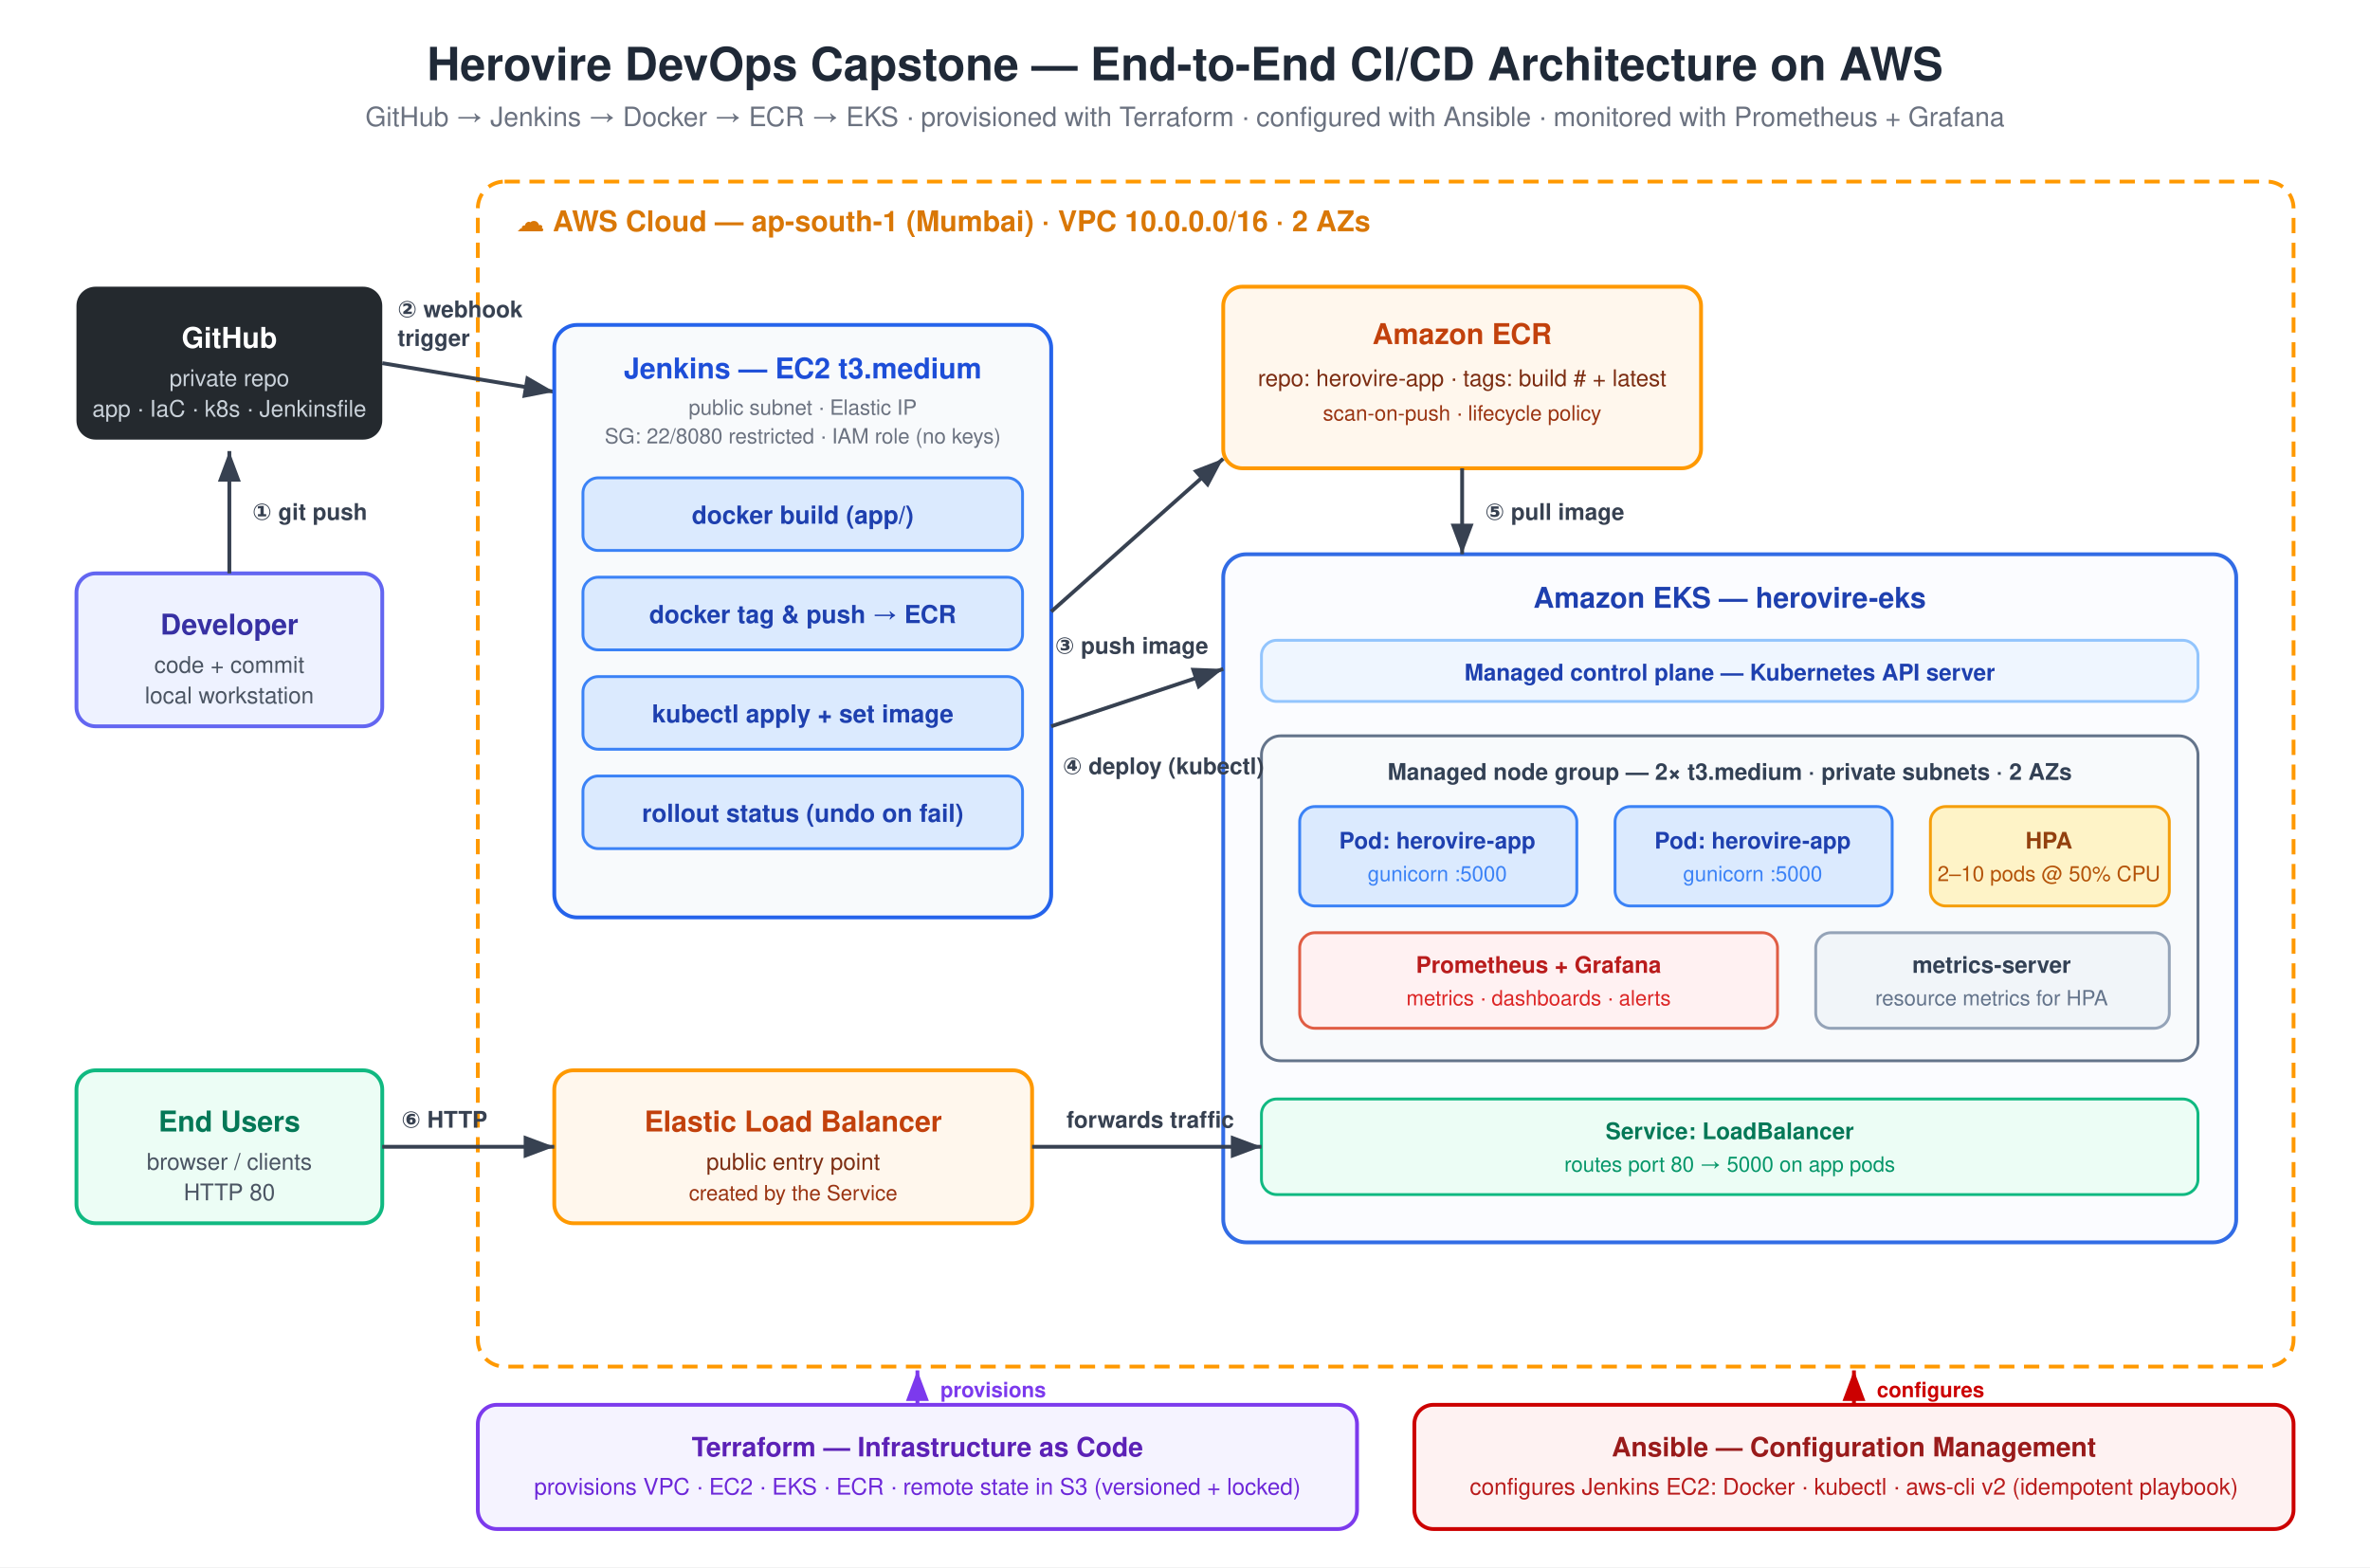
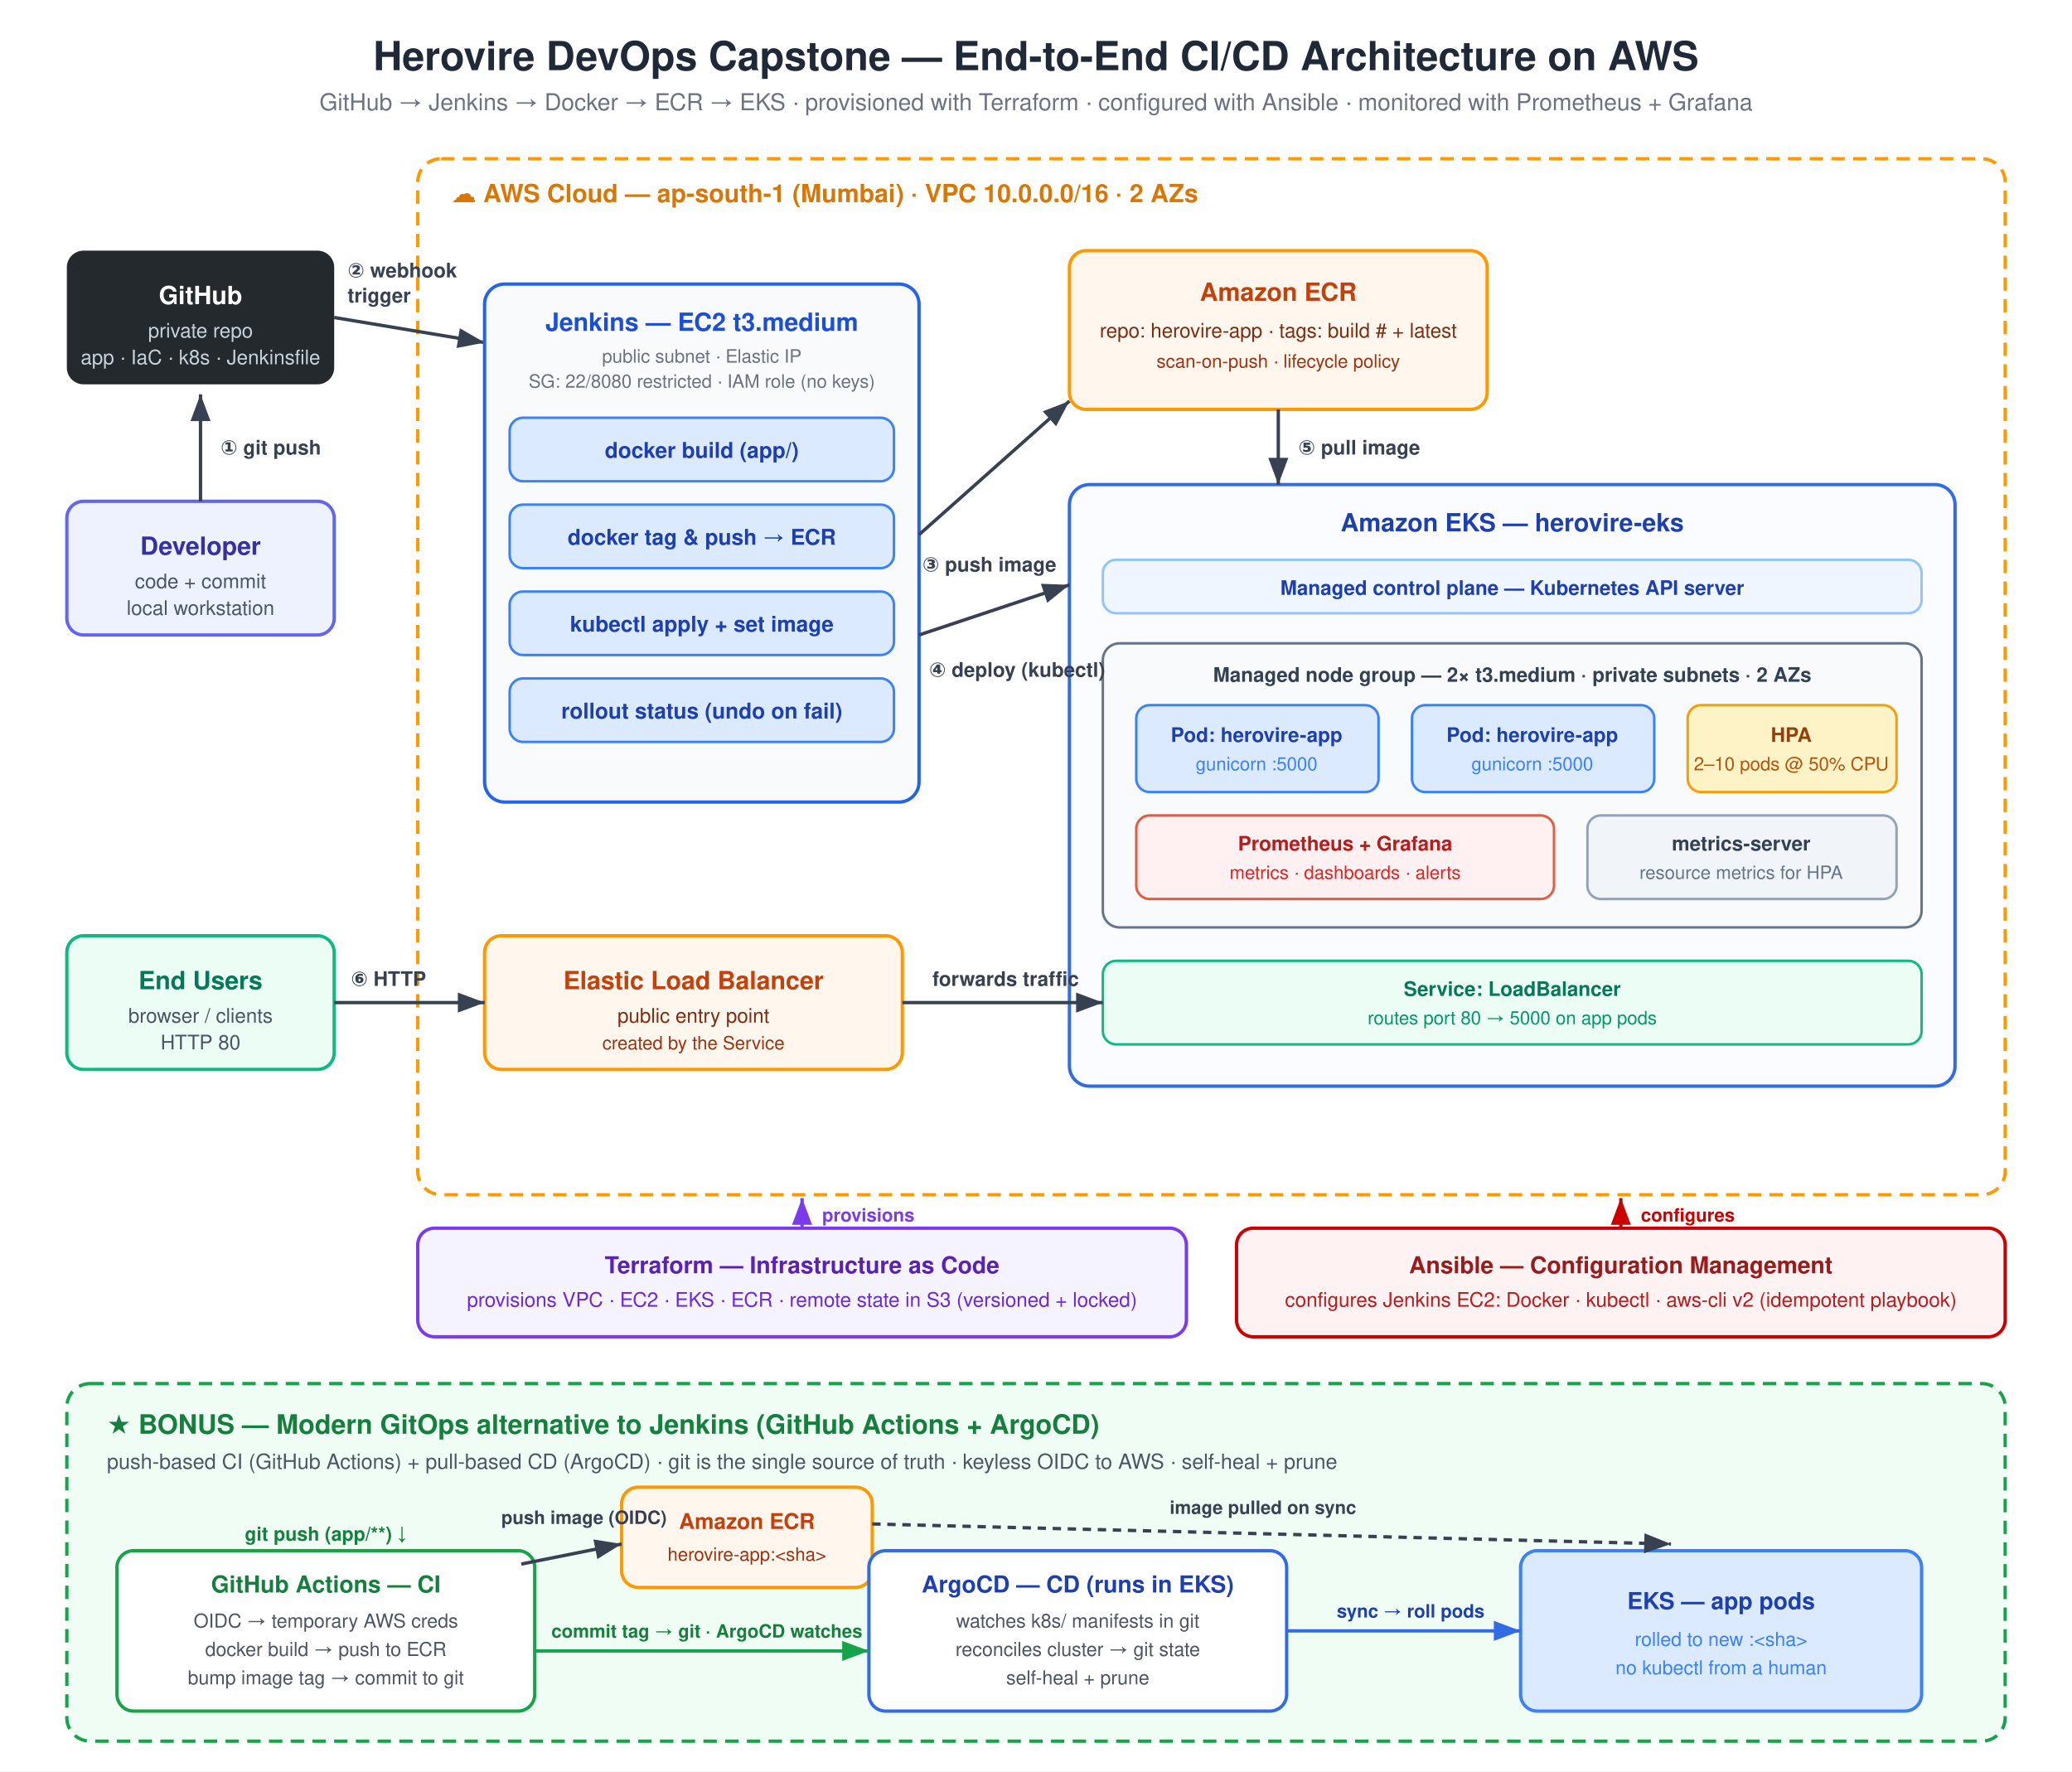
- <svg xmlns="http://www.w3.org/2000/svg" width="1240" height="820" viewBox="0 0 1240 820" font-family="Segoe UI, Helvetica, Arial, sans-serif">
-   <rect x="0" y="0" width="1240" height="820" fill="#ffffff" />
+ <svg xmlns="http://www.w3.org/2000/svg" width="1240" height="1060" viewBox="0 0 1240 1060" font-family="Segoe UI, Helvetica, Arial, sans-serif">
+   <rect x="0" y="0" width="1240" height="1060" fill="#ffffff" />
  <text x="620" y="42" text-anchor="middle" font-size="24" font-weight="700" fill="#1f2937">Herovire DevOps Capstone — End-to-End CI/CD Architecture on AWS</text>
  <text x="620" y="66" text-anchor="middle" font-size="14" fill="#6b7280">GitHub → Jenkins → Docker → ECR → EKS · provisioned with Terraform · configured with Ansible · monitored with Prometheus + Grafana</text>
  <defs>
    <marker id="arrow" markerWidth="10" markerHeight="10" refX="8" refY="3" orient="auto" markerUnits="strokeWidth">
      <path d="M0,0 L8,3 L0,6 Z" fill="#374151" />
    </marker>
    <marker id="arrowPurple" markerWidth="10" markerHeight="10" refX="8" refY="3" orient="auto" markerUnits="strokeWidth">
      <path d="M0,0 L8,3 L0,6 Z" fill="#7c3aed" />
    </marker>
    <marker id="arrowRed" markerWidth="10" markerHeight="10" refX="8" refY="3" orient="auto" markerUnits="strokeWidth">
      <path d="M0,0 L8,3 L0,6 Z" fill="#cc0000" />
+     </marker>
+     <marker id="arrowGreen" markerWidth="10" markerHeight="10" refX="8" refY="3" orient="auto" markerUnits="strokeWidth">
+       <path d="M0,0 L8,3 L0,6 Z" fill="#16a34a" />
+     </marker>
+     <marker id="arrowBlue" markerWidth="10" markerHeight="10" refX="8" refY="3" orient="auto" markerUnits="strokeWidth">
+       <path d="M0,0 L8,3 L0,6 Z" fill="#326ce5" />
    </marker>
  </defs>
  <rect x="40" y="150" width="160" height="80" rx="10" fill="#24292e" />
  <text x="120" y="182" text-anchor="middle" font-size="15" font-weight="700" fill="#ffffff">GitHub</text>
  <text x="120" y="202" text-anchor="middle" font-size="12" fill="#c9d1d9">private repo</text>
  <text x="120" y="218" text-anchor="middle" font-size="12" fill="#c9d1d9">app · IaC · k8s · Jenkinsfile</text>
  <rect x="40" y="300" width="160" height="80" rx="10" fill="#eef2ff" stroke="#6366f1" stroke-width="2" />
  <text x="120" y="332" text-anchor="middle" font-size="15" font-weight="700" fill="#3730a3">Developer</text>
  <text x="120" y="352" text-anchor="middle" font-size="12" fill="#4b5563">code + commit</text>
  <text x="120" y="368" text-anchor="middle" font-size="12" fill="#4b5563">local workstation</text>
  <rect x="40" y="560" width="160" height="80" rx="10" fill="#ecfdf5" stroke="#10b981" stroke-width="2" />
  <text x="120" y="592" text-anchor="middle" font-size="15" font-weight="700" fill="#047857">End Users</text>
  <text x="120" y="612" text-anchor="middle" font-size="12" fill="#4b5563">browser / clients</text>
  <text x="120" y="628" text-anchor="middle" font-size="12" fill="#4b5563">HTTP 80</text>
  <line x1="120" y1="300" x2="120" y2="236" stroke="#374151" stroke-width="2" marker-end="url(#arrow)" />
  <text x="132" y="272" font-size="12" font-weight="600" fill="#374151">① git push</text>
  <rect x="250" y="95" width="950" height="620" rx="14" fill="none" stroke="#ff9900" stroke-width="2" stroke-dasharray="8 5" />
  <text x="270" y="121" font-size="15" font-weight="700" fill="#d97706">☁  AWS Cloud — ap-south-1 (Mumbai) · VPC 10.0.0.0/16 · 2 AZs</text>
  <line x1="200" y1="190" x2="290" y2="205" stroke="#374151" stroke-width="2" marker-end="url(#arrow)" />
  <text x="208" y="166" font-size="12" font-weight="600" fill="#374151">② webhook</text>
  <text x="208" y="181" font-size="12" font-weight="600" fill="#374151">trigger</text>
  <rect x="290" y="170" width="260" height="310" rx="12" fill="#f8fafc" stroke="#2563eb" stroke-width="2" />
  <text x="420" y="198" text-anchor="middle" font-size="15" font-weight="700" fill="#1d4ed8">Jenkins — EC2 t3.medium</text>
  <text x="420" y="217" text-anchor="middle" font-size="11" fill="#6b7280">public subnet · Elastic IP</text>
  <text x="420" y="232" text-anchor="middle" font-size="11" fill="#6b7280">SG: 22/8080 restricted · IAM role (no keys)</text>
  <rect x="305" y="250" width="230" height="38" rx="8" fill="#dbeafe" stroke="#3b82f6" stroke-width="1.5" />
  <text x="420" y="274" text-anchor="middle" font-size="13" font-weight="600" fill="#1e40af">docker build (app/)</text>
  <rect x="305" y="302" width="230" height="38" rx="8" fill="#dbeafe" stroke="#3b82f6" stroke-width="1.5" />
  <text x="420" y="326" text-anchor="middle" font-size="13" font-weight="600" fill="#1e40af">docker tag &amp; push → ECR</text>
  <rect x="305" y="354" width="230" height="38" rx="8" fill="#dbeafe" stroke="#3b82f6" stroke-width="1.5" />
  <text x="420" y="378" text-anchor="middle" font-size="13" font-weight="600" fill="#1e40af">kubectl apply + set image</text>
  <rect x="305" y="406" width="230" height="38" rx="8" fill="#dbeafe" stroke="#3b82f6" stroke-width="1.5" />
  <text x="420" y="430" text-anchor="middle" font-size="13" font-weight="600" fill="#1e40af">rollout status (undo on fail)</text>
  <rect x="640" y="150" width="250" height="95" rx="10" fill="#fff7ed" stroke="#ff9900" stroke-width="2" />
  <text x="765" y="180" text-anchor="middle" font-size="15" font-weight="700" fill="#c2410c">Amazon ECR</text>
  <text x="765" y="202" text-anchor="middle" font-size="12" fill="#7c2d12">repo: herovire-app · tags: build # + latest</text>
  <text x="765" y="220" text-anchor="middle" font-size="11" fill="#9a3412">scan-on-push · lifecycle policy</text>
  <line x1="550" y1="320" x2="640" y2="240" stroke="#374151" stroke-width="2" marker-end="url(#arrow)" />
  <text x="552" y="342" font-size="12" font-weight="600" fill="#374151">③ push image</text>
  <rect x="640" y="290" width="530" height="360" rx="12" fill="#fbfcff" stroke="#326ce5" stroke-width="2" />
  <text x="905" y="318" text-anchor="middle" font-size="15" font-weight="700" fill="#1e40af">Amazon EKS — herovire-eks</text>
  <rect x="660" y="335" width="490" height="32" rx="8" fill="#eff6ff" stroke="#93c5fd" stroke-width="1.5" />
  <text x="905" y="356" text-anchor="middle" font-size="12" font-weight="600" fill="#1e40af">Managed control plane — Kubernetes API server</text>
  <rect x="660" y="385" width="490" height="170" rx="10" fill="#f8fafc" stroke="#64748b" stroke-width="1.5" />
  <text x="905" y="408" text-anchor="middle" font-size="12" font-weight="600" fill="#334155">Managed node group — 2× t3.medium · private subnets · 2 AZs</text>
  <rect x="680" y="422" width="145" height="52" rx="8" fill="#dbeafe" stroke="#3b82f6" stroke-width="1.5" />
  <text x="752" y="444" text-anchor="middle" font-size="12" font-weight="600" fill="#1e40af">Pod: herovire-app</text>
  <text x="752" y="461" text-anchor="middle" font-size="11" fill="#3b82f6">gunicorn :5000</text>
  <rect x="845" y="422" width="145" height="52" rx="8" fill="#dbeafe" stroke="#3b82f6" stroke-width="1.5" />
  <text x="917" y="444" text-anchor="middle" font-size="12" font-weight="600" fill="#1e40af">Pod: herovire-app</text>
  <text x="917" y="461" text-anchor="middle" font-size="11" fill="#3b82f6">gunicorn :5000</text>
  <rect x="1010" y="422" width="125" height="52" rx="8" fill="#fef3c7" stroke="#f59e0b" stroke-width="1.5" />
  <text x="1072" y="444" text-anchor="middle" font-size="12" font-weight="600" fill="#92400e">HPA</text>
  <text x="1072" y="461" text-anchor="middle" font-size="11" fill="#b45309">2–10 pods @ 50% CPU</text>
  <rect x="680" y="488" width="250" height="50" rx="8" fill="#fff1f2" stroke="#e05d44" stroke-width="1.5" />
  <text x="805" y="509" text-anchor="middle" font-size="12" font-weight="600" fill="#b91c1c">Prometheus + Grafana</text>
  <text x="805" y="526" text-anchor="middle" font-size="11" fill="#dc2626">metrics · dashboards · alerts</text>
  <rect x="950" y="488" width="185" height="50" rx="8" fill="#f1f5f9" stroke="#94a3b8" stroke-width="1.5" />
  <text x="1042" y="509" text-anchor="middle" font-size="12" font-weight="600" fill="#334155">metrics-server</text>
  <text x="1042" y="526" text-anchor="middle" font-size="11" fill="#64748b">resource metrics for HPA</text>
  <rect x="660" y="575" width="490" height="50" rx="8" fill="#ecfdf5" stroke="#10b981" stroke-width="1.5" />
  <text x="905" y="596" text-anchor="middle" font-size="12" font-weight="600" fill="#047857">Service: LoadBalancer</text>
  <text x="905" y="613" text-anchor="middle" font-size="11" fill="#059669">routes port 80 → 5000 on app pods</text>
  <line x1="550" y1="380" x2="640" y2="350" stroke="#374151" stroke-width="2" marker-end="url(#arrow)" />
  <text x="556" y="405" font-size="12" font-weight="600" fill="#374151">④ deploy (kubectl)</text>
  <line x1="765" y1="245" x2="765" y2="290" stroke="#374151" stroke-width="2" marker-end="url(#arrow)" />
  <text x="777" y="272" font-size="12" font-weight="600" fill="#374151">⑤ pull image</text>
  <rect x="290" y="560" width="250" height="80" rx="10" fill="#fff7ed" stroke="#ff9900" stroke-width="2" />
  <text x="415" y="592" text-anchor="middle" font-size="15" font-weight="700" fill="#c2410c">Elastic Load Balancer</text>
  <text x="415" y="612" text-anchor="middle" font-size="12" fill="#7c2d12">public entry point</text>
  <text x="415" y="628" text-anchor="middle" font-size="11" fill="#9a3412">created by the Service</text>
  <line x1="200" y1="600" x2="290" y2="600" stroke="#374151" stroke-width="2" marker-end="url(#arrow)" />
  <text x="210" y="590" font-size="12" font-weight="600" fill="#374151">⑥ HTTP</text>
  <line x1="540" y1="600" x2="660" y2="600" stroke="#374151" stroke-width="2" marker-end="url(#arrow)" />
  <text x="558" y="590" font-size="12" font-weight="600" fill="#374151">forwards traffic</text>
  <rect x="250" y="735" width="460" height="65" rx="10" fill="#f5f3ff" stroke="#7c3aed" stroke-width="2" />
  <text x="480" y="762" text-anchor="middle" font-size="14" font-weight="700" fill="#5b21b6">Terraform — Infrastructure as Code</text>
  <text x="480" y="782" text-anchor="middle" font-size="12" fill="#6d28d9">provisions VPC · EC2 · EKS · ECR · remote state in S3 (versioned + locked)</text>
  <line x1="480" y1="735" x2="480" y2="717" stroke="#7c3aed" stroke-width="2" marker-end="url(#arrowPurple)" />
  <text x="492" y="731" font-size="11" font-weight="600" fill="#7c3aed">provisions</text>
  <rect x="740" y="735" width="460" height="65" rx="10" fill="#fef2f2" stroke="#cc0000" stroke-width="2" />
  <text x="970" y="762" text-anchor="middle" font-size="14" font-weight="700" fill="#991b1b">Ansible — Configuration Management</text>
  <text x="970" y="782" text-anchor="middle" font-size="12" fill="#b91c1c">configures Jenkins EC2: Docker · kubectl · aws-cli v2 (idempotent playbook)</text>
  <line x1="970" y1="735" x2="970" y2="717" stroke="#cc0000" stroke-width="2" marker-end="url(#arrowRed)" />
  <text x="982" y="731" font-size="11" font-weight="600" fill="#cc0000">configures</text>
+   <rect x="40" y="828" width="1160" height="214" rx="14" fill="#f0fdf4" stroke="#16a34a" stroke-width="2" stroke-dasharray="8 5" />
+   <text x="64" y="858" font-size="16" font-weight="700" fill="#15803d">★ BONUS — Modern GitOps alternative to Jenkins (GitHub Actions + ArgoCD)</text>
+   <text x="64" y="879" font-size="12.5" fill="#4b5563">push-based CI (GitHub Actions) + pull-based CD (ArgoCD) · git is the single source of truth · keyless OIDC to AWS · self-heal + prune</text>
+   <rect x="70" y="928" width="250" height="96" rx="10" fill="#ffffff" stroke="#16a34a" stroke-width="2" />
+   <text x="195" y="922" text-anchor="middle" font-size="11.5" font-weight="600" fill="#15803d">git push (app/**) ↓</text>
+   <text x="195" y="953" text-anchor="middle" font-size="14" font-weight="700" fill="#15803d">GitHub Actions — CI</text>
+   <text x="195" y="974" text-anchor="middle" font-size="11.5" fill="#4b5563">OIDC → temporary AWS creds</text>
+   <text x="195" y="991" text-anchor="middle" font-size="11.5" fill="#4b5563">docker build → push to ECR</text>
+   <text x="195" y="1008" text-anchor="middle" font-size="11.5" fill="#4b5563">bump image tag → commit to git</text>
+   <rect x="372" y="890" width="150" height="60" rx="10" fill="#fff7ed" stroke="#ff9900" stroke-width="2" />
+   <text x="447" y="915" text-anchor="middle" font-size="13" font-weight="700" fill="#c2410c">Amazon ECR</text>
+   <text x="447" y="934" text-anchor="middle" font-size="11" fill="#9a3412">herovire-app:&lt;sha&gt;</text>
+   <rect x="520" y="928" width="250" height="96" rx="10" fill="#ffffff" stroke="#326ce5" stroke-width="2" />
+   <text x="645" y="953" text-anchor="middle" font-size="14" font-weight="700" fill="#1e40af">ArgoCD — CD (runs in EKS)</text>
+   <text x="645" y="974" text-anchor="middle" font-size="11.5" fill="#4b5563">watches k8s/ manifests in git</text>
+   <text x="645" y="991" text-anchor="middle" font-size="11.5" fill="#4b5563">reconciles cluster → git state</text>
+   <text x="645" y="1008" text-anchor="middle" font-size="11.5" fill="#4b5563">self-heal + prune</text>
+   <rect x="910" y="928" width="240" height="96" rx="10" fill="#dbeafe" stroke="#3b82f6" stroke-width="2" />
+   <text x="1030" y="963" text-anchor="middle" font-size="14" font-weight="700" fill="#1e40af">EKS — app pods</text>
+   <text x="1030" y="985" text-anchor="middle" font-size="11.5" fill="#3b82f6">rolled to new :&lt;sha&gt;</text>
+   <text x="1030" y="1002" text-anchor="middle" font-size="11.5" fill="#3b82f6">no kubectl from a human</text>
+   <line x1="312" y1="936" x2="372" y2="924" stroke="#374151" stroke-width="2" marker-end="url(#arrow)" />
+   <text x="300" y="912" font-size="11" font-weight="600" fill="#374151">push image (OIDC)</text>
+   <line x1="522" y1="912" x2="1000" y2="924" stroke="#374151" stroke-width="2" stroke-dasharray="5 4" marker-end="url(#arrow)" />
+   <text x="700" y="906" font-size="11" font-weight="600" fill="#374151">image pulled on sync</text>
+   <line x1="320" y1="988" x2="520" y2="988" stroke="#16a34a" stroke-width="2" marker-end="url(#arrowGreen)" />
+   <text x="330" y="980" font-size="11" font-weight="600" fill="#15803d">commit tag → git · ArgoCD watches</text>
+   <line x1="770" y1="976" x2="910" y2="976" stroke="#326ce5" stroke-width="2" marker-end="url(#arrowBlue)" />
+   <text x="800" y="968" font-size="11" font-weight="600" fill="#1e40af">sync → roll pods</text>
</svg>
